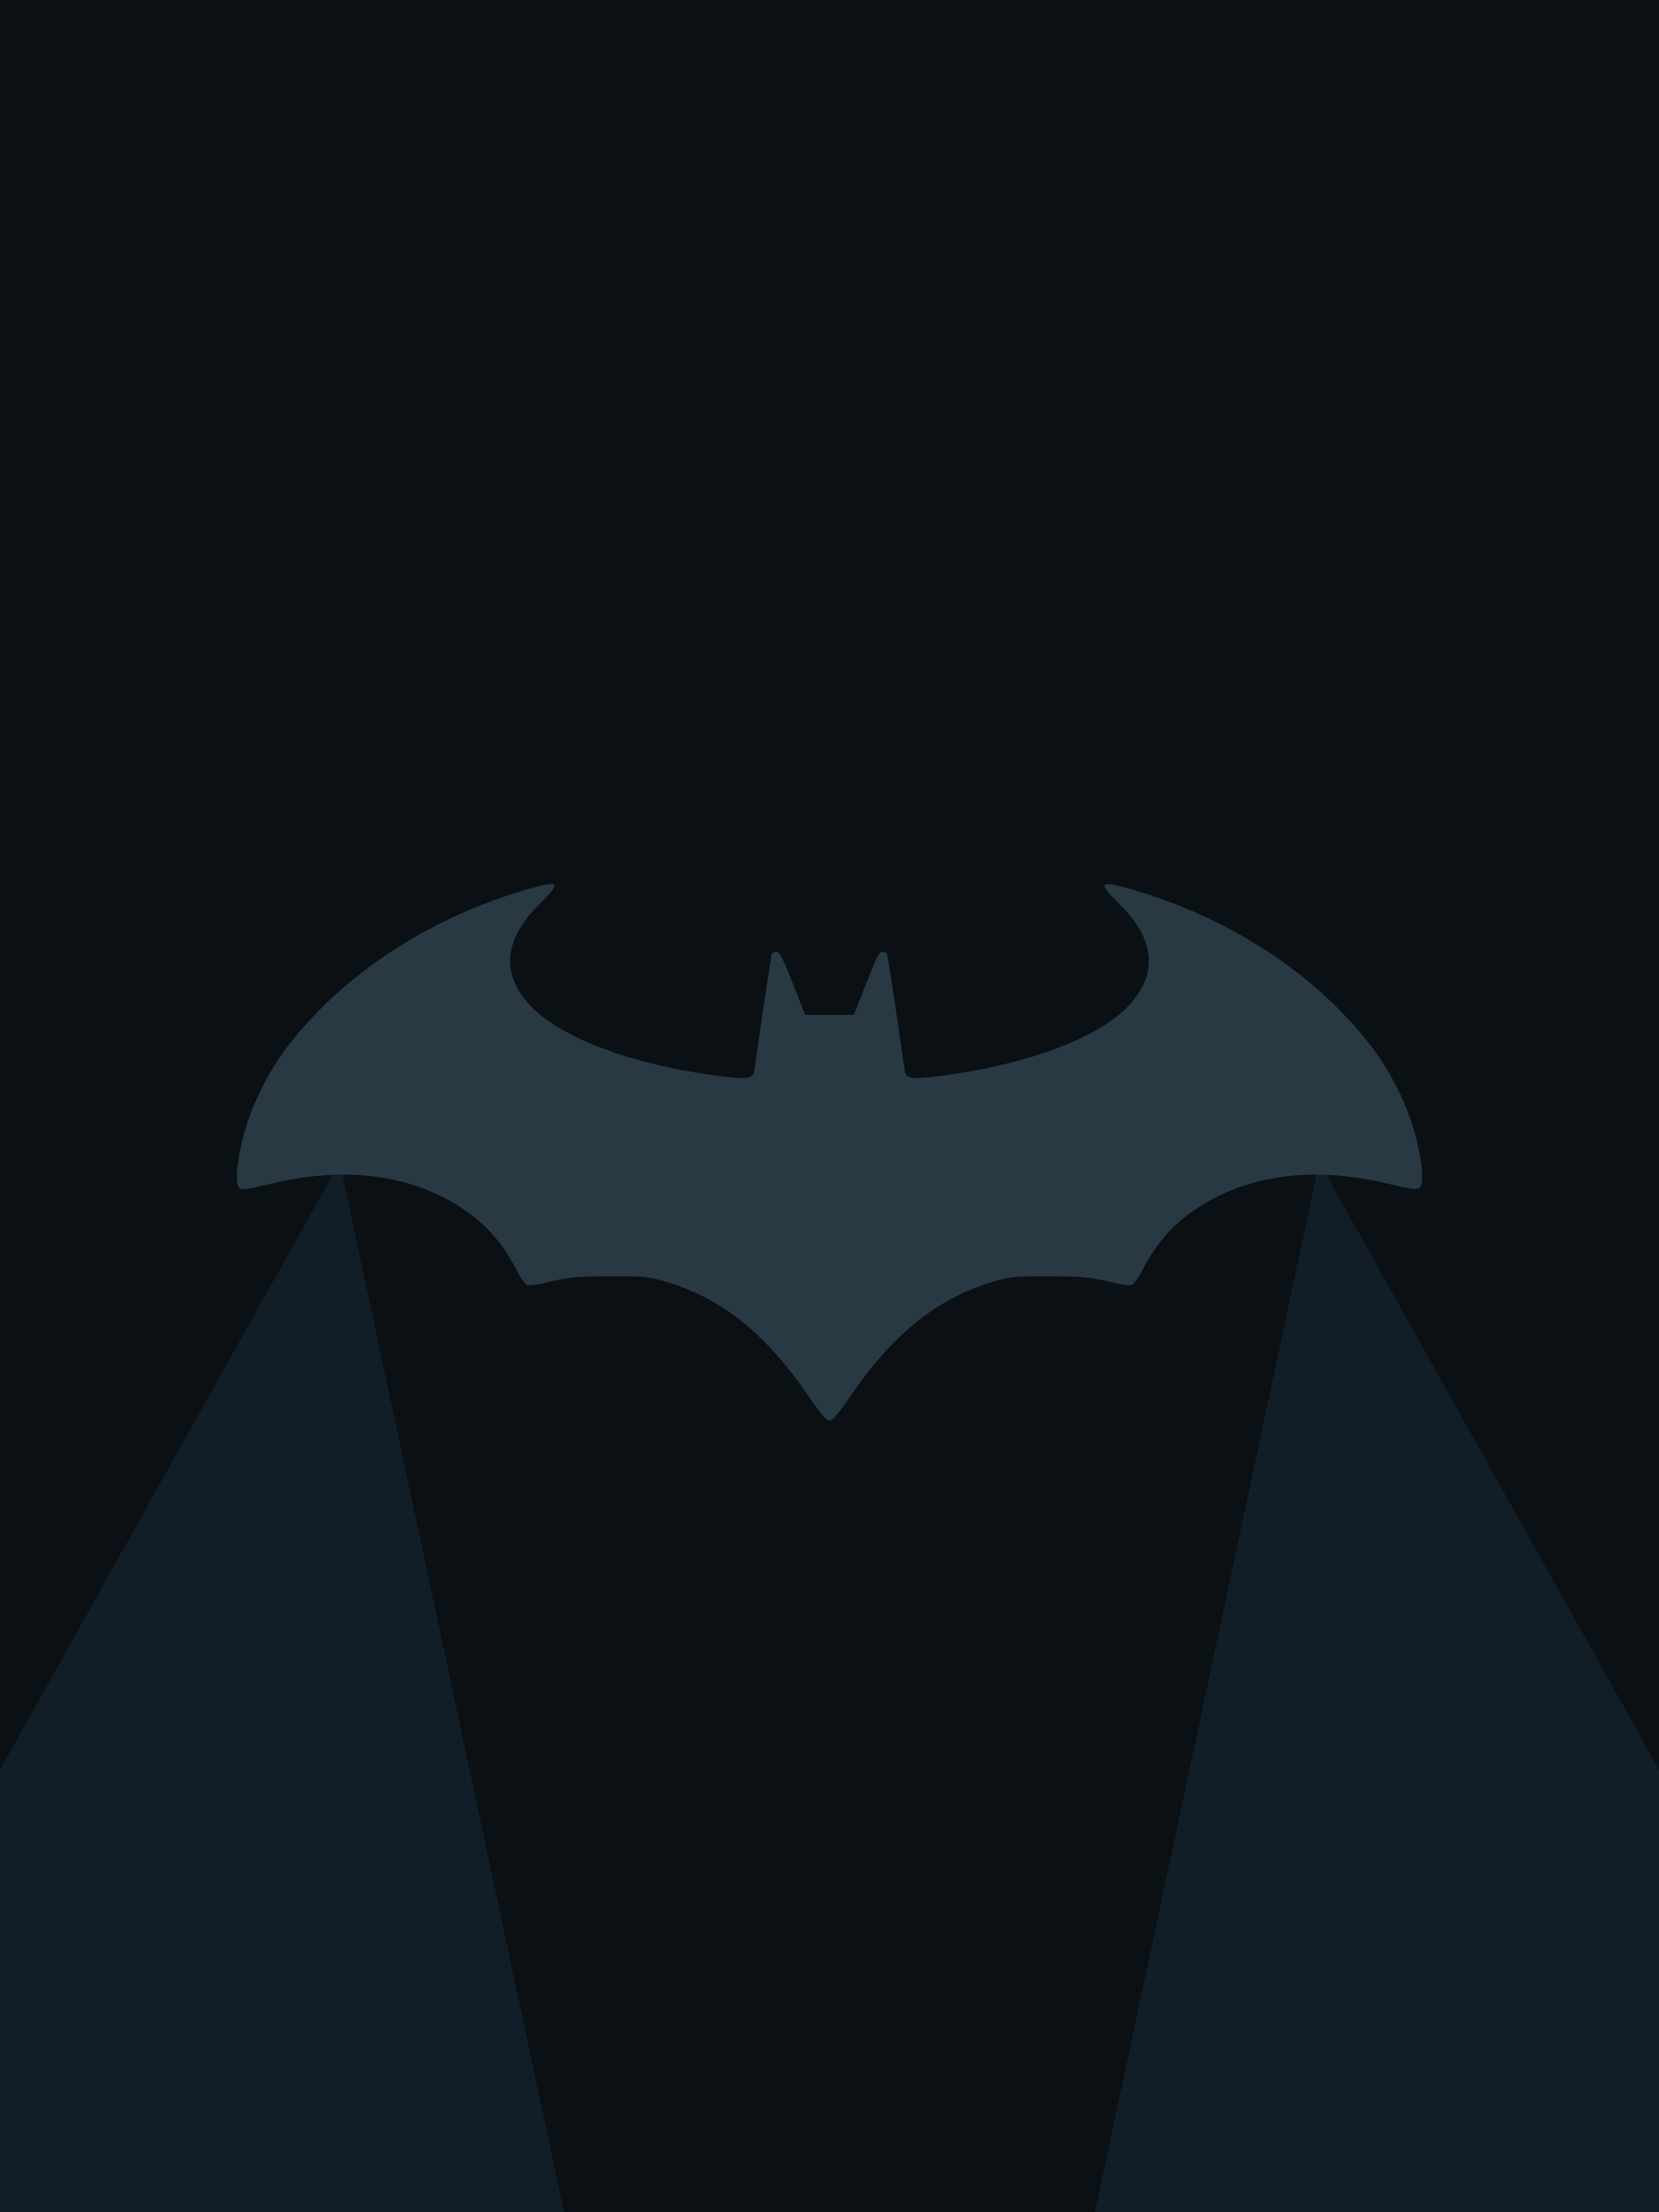
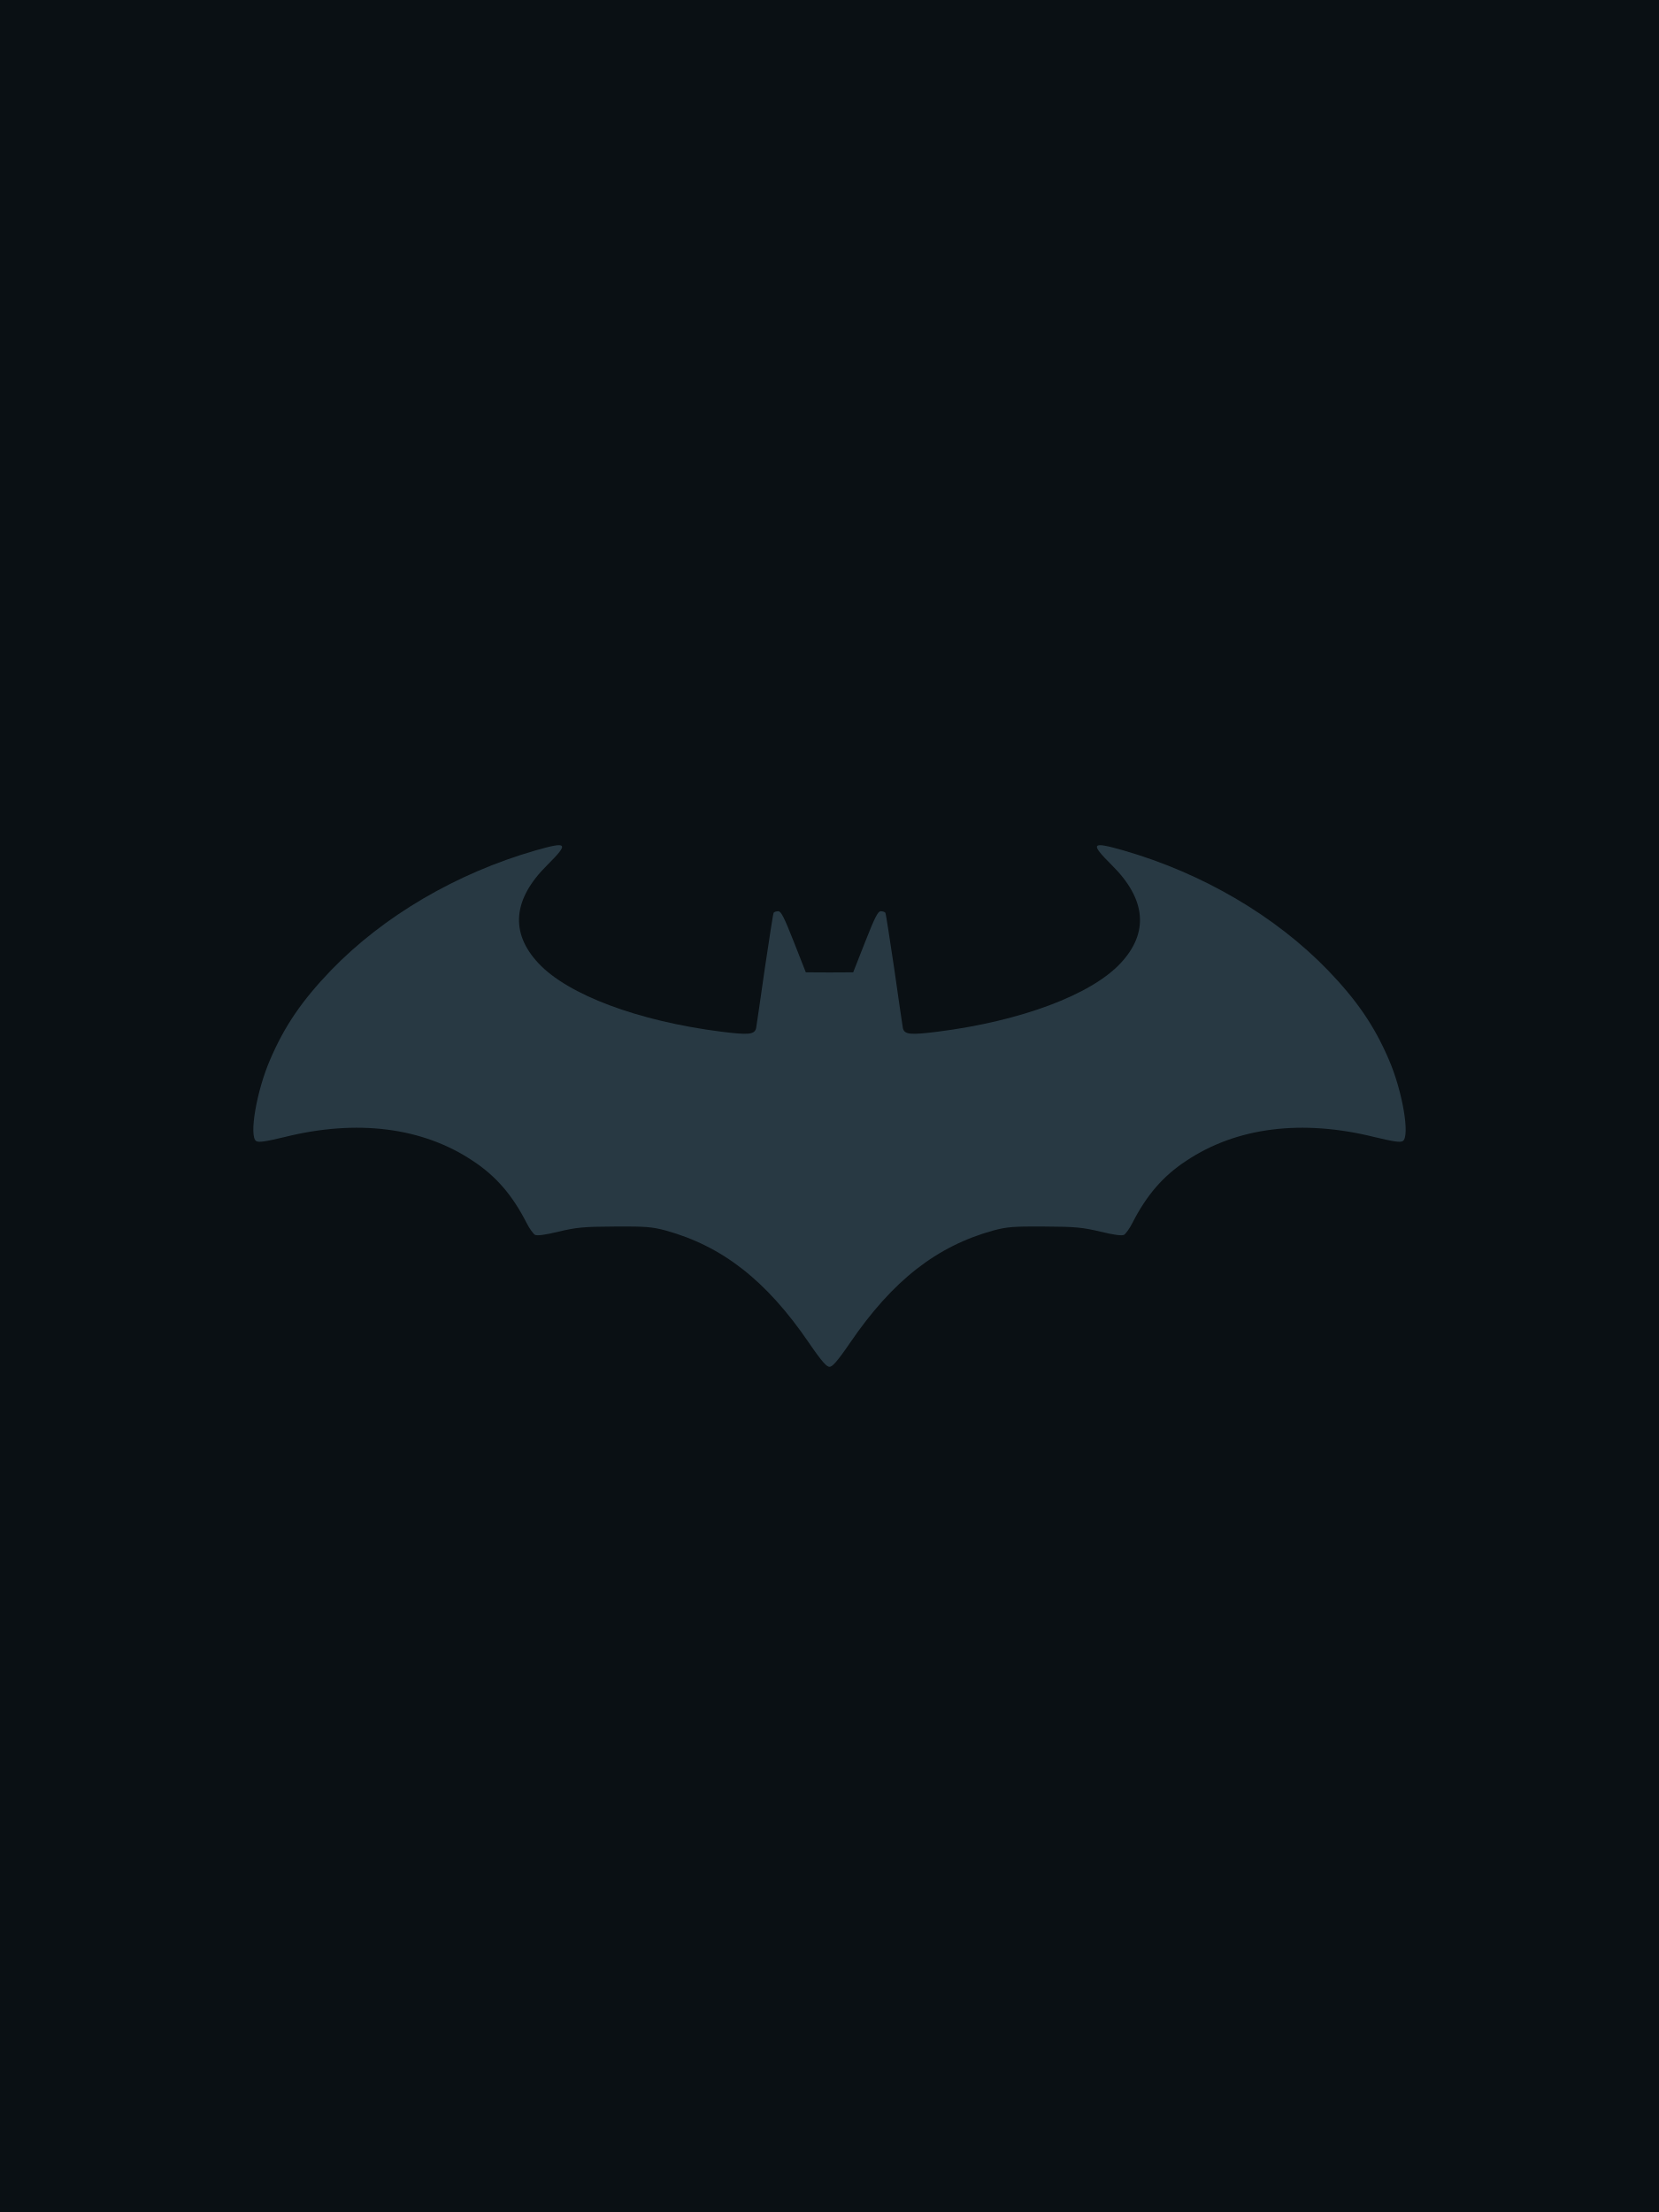
<svg xmlns="http://www.w3.org/2000/svg" width="3072" height="4096" viewBox="0 0 1000 1333.33">
  <rect width="1000" height="1333.33" fill="#0A1014" />
-   <path d="M0 1333.33V1066.67L204.8 700.533L340 1333.33Z" fill="#111E27" />
-   <path d="M1000 1333.33V1066.67L795.2 700.533L660 1333.33Z" fill="#111E27" />
-   <path d="M 500.00 611.76 L 514.69 611.69 L 522.10 592.82 C 528.08 577.63 530.02 573.81 531.75 573.81 C 532.98 573.81 534.27 574.25 534.63 574.75 C 534.99 575.33 537.37 591.02 540.18 609.74 C 542.77 628.39 545.29 644.88 545.50 646.32 C 546.51 650.28 549.97 650.64 567.18 648.48 C 618.66 641.93 662.14 625.65 680.43 606.07 C 698.22 587.06 696.34 566.25 674.89 545.09 C 661.28 531.48 662.29 530.40 682.45 536.16 C 731.34 550.27 776.48 576.77 808.95 610.32 C 826.88 628.97 837.75 644.73 846.75 665.69 C 855.32 685.41 860.00 713.35 855.46 716.30 C 853.88 717.31 849.49 716.59 838.04 713.85 C 792.97 702.62 752.36 707.73 721.18 728.54 C 706.71 738.05 696.56 749.93 687.85 766.99 C 686.12 770.45 683.74 773.69 682.66 774.41 C 681.22 775.13 676.62 774.55 667.98 772.46 C 657.03 769.87 652.57 769.37 633.34 769.29 C 613.98 769.15 610.02 769.51 601.59 771.74 C 566.46 781.46 539.17 802.70 512.82 841.29 C 504.39 853.61 501.66 856.27 500.00 856.27 C 498.34 856.27 495.61 853.61 487.18 841.29 C 460.83 802.70 433.54 781.46 398.41 771.74 C 389.98 769.51 386.02 769.15 366.66 769.29 C 347.43 769.37 342.97 769.87 332.02 772.46 C 323.38 774.55 318.78 775.13 317.34 774.41 C 316.26 773.69 313.88 770.45 312.15 766.99 C 303.44 749.93 293.29 738.05 278.82 728.54 C 247.64 707.73 207.03 702.62 161.96 713.85 C 150.51 716.59 146.12 717.31 144.54 716.30 C 140.00 713.35 144.68 685.41 153.25 665.69 C 162.25 644.73 173.12 628.97 191.05 610.32 C 223.52 576.77 268.66 550.27 317.55 536.16 C 337.71 530.40 338.72 531.48 325.11 545.09 C 303.66 566.25 301.78 587.06 319.57 606.07 C 337.86 625.65 381.34 641.93 432.82 648.48 C 450.03 650.64 453.49 650.28 454.50 646.32 C 454.71 644.88 457.23 628.39 459.82 609.74 C 462.63 591.02 465.01 575.33 465.37 574.75 C 465.73 574.25 467.02 573.81 468.25 573.81 C 469.98 573.81 471.92 577.63 477.90 592.82 L 485.31 611.69 Z" fill="#283943" />
+   <path d="M 500.00 586.16 L 514.28 586.09 L 521.49 567.75 C 527.30 552.98 529.19 549.27 530.87 549.27 C 532.06 549.27 533.32 549.69 533.67 550.18 C 534.02 550.74 536.33 566.00 539.06 584.20 C 541.58 602.33 544.03 618.36 544.24 619.76 C 545.22 623.61 548.58 623.96 565.31 621.86 C 615.36 615.49 657.64 599.67 675.42 580.63 C 692.71 562.15 690.89 541.92 670.03 521.34 C 656.80 508.11 657.78 507.06 677.38 512.66 C 724.91 526.38 768.80 552.14 800.37 584.76 C 817.80 602.89 828.37 618.22 837.12 638.59 C 845.45 657.77 850.00 684.93 845.59 687.80 C 844.05 688.78 839.78 688.08 828.65 685.42 C 784.83 674.50 745.35 679.47 715.04 699.70 C 700.97 708.94 691.10 720.49 682.63 737.08 C 680.95 740.44 678.64 743.59 677.59 744.29 C 676.19 744.99 671.71 744.43 663.31 742.40 C 652.67 739.88 648.33 739.39 629.64 739.32 C 610.81 739.18 606.96 739.53 598.77 741.70 C 564.61 751.15 538.08 771.80 512.46 809.32 C 504.27 821.29 501.61 823.88 500.00 823.88 C 498.39 823.88 495.73 821.29 487.54 809.32 C 461.92 771.80 435.39 751.15 401.23 741.70 C 393.04 739.53 389.19 739.18 370.36 739.32 C 351.67 739.39 347.33 739.88 336.69 742.40 C 328.29 744.43 323.81 744.99 322.41 744.29 C 321.36 743.59 319.05 740.44 317.37 737.08 C 308.90 720.49 299.03 708.94 284.96 699.70 C 254.65 679.47 215.17 674.50 171.35 685.42 C 160.22 688.08 155.95 688.78 154.41 687.80 C 150.00 684.93 154.55 657.77 162.88 638.59 C 171.63 618.22 182.20 602.89 199.63 584.76 C 231.20 552.14 275.09 526.38 322.62 512.66 C 342.22 507.06 343.20 508.11 329.97 521.34 C 309.11 541.92 307.29 562.15 324.58 580.63 C 342.36 599.67 384.64 615.49 434.69 621.86 C 451.42 623.96 454.78 623.61 455.76 619.76 C 455.97 618.36 458.42 602.33 460.94 584.20 C 463.67 566.00 465.98 550.74 466.33 550.18 C 466.68 549.69 467.94 549.27 469.13 549.27 C 470.81 549.27 472.70 552.98 478.51 567.75 L 485.72 586.09 Z" fill="#283943" />
</svg>
